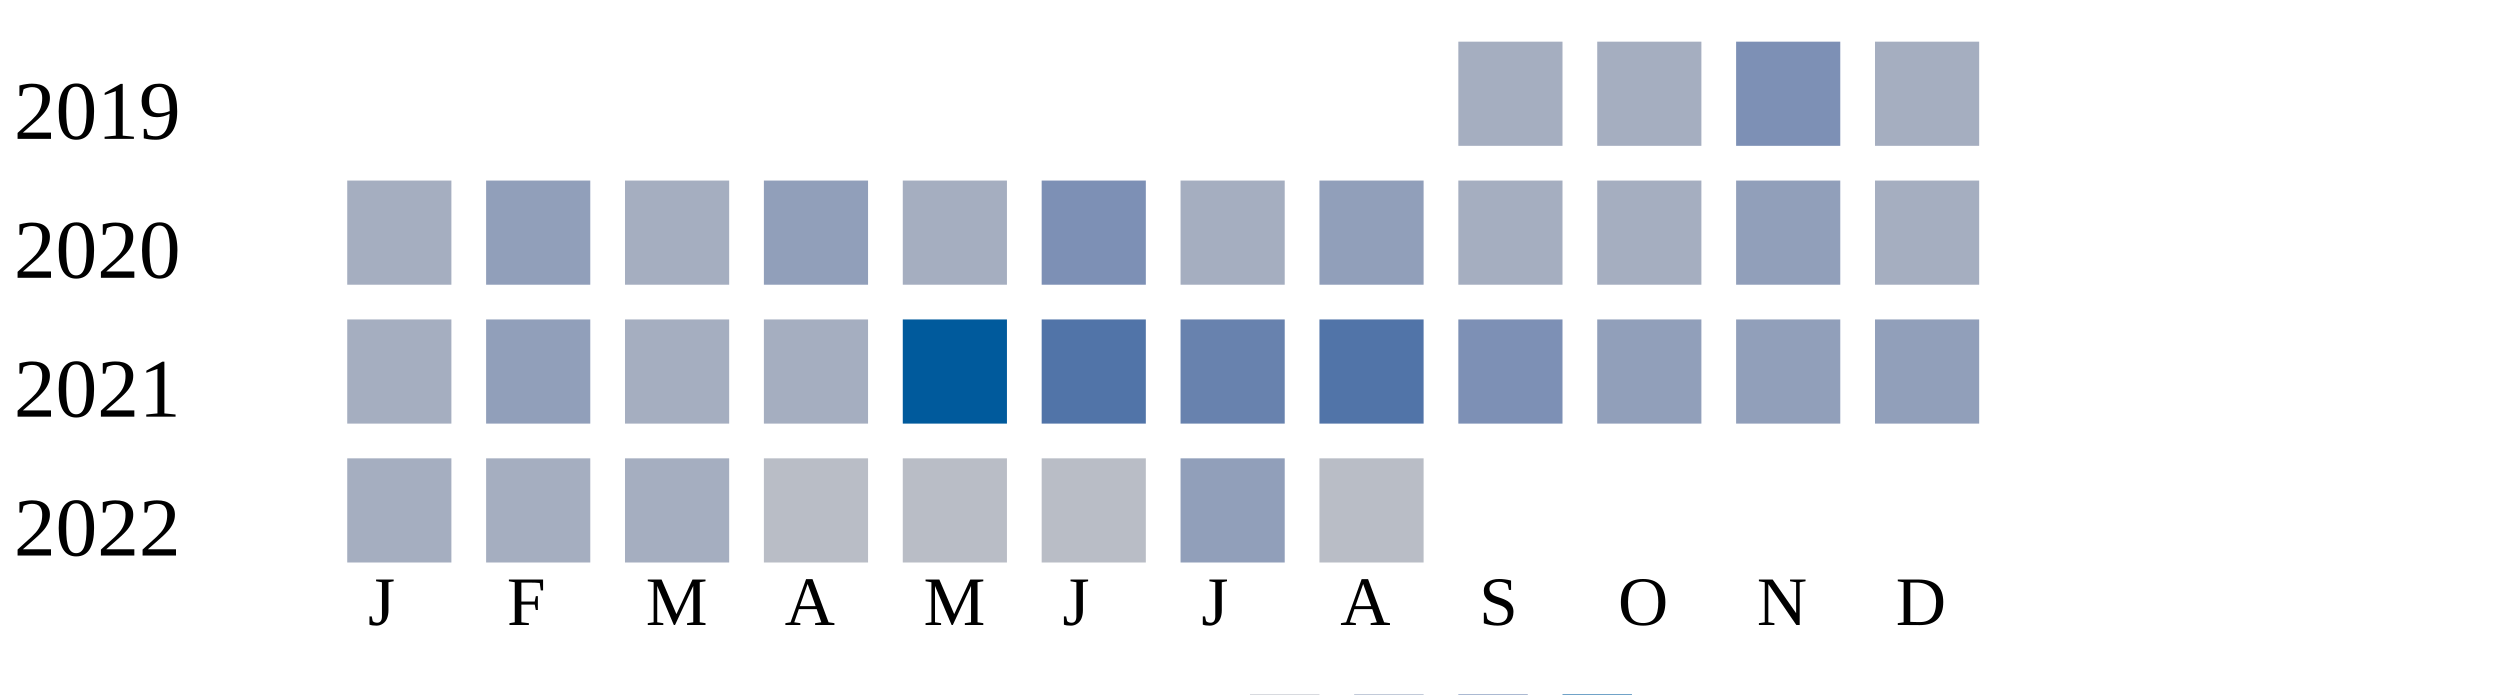
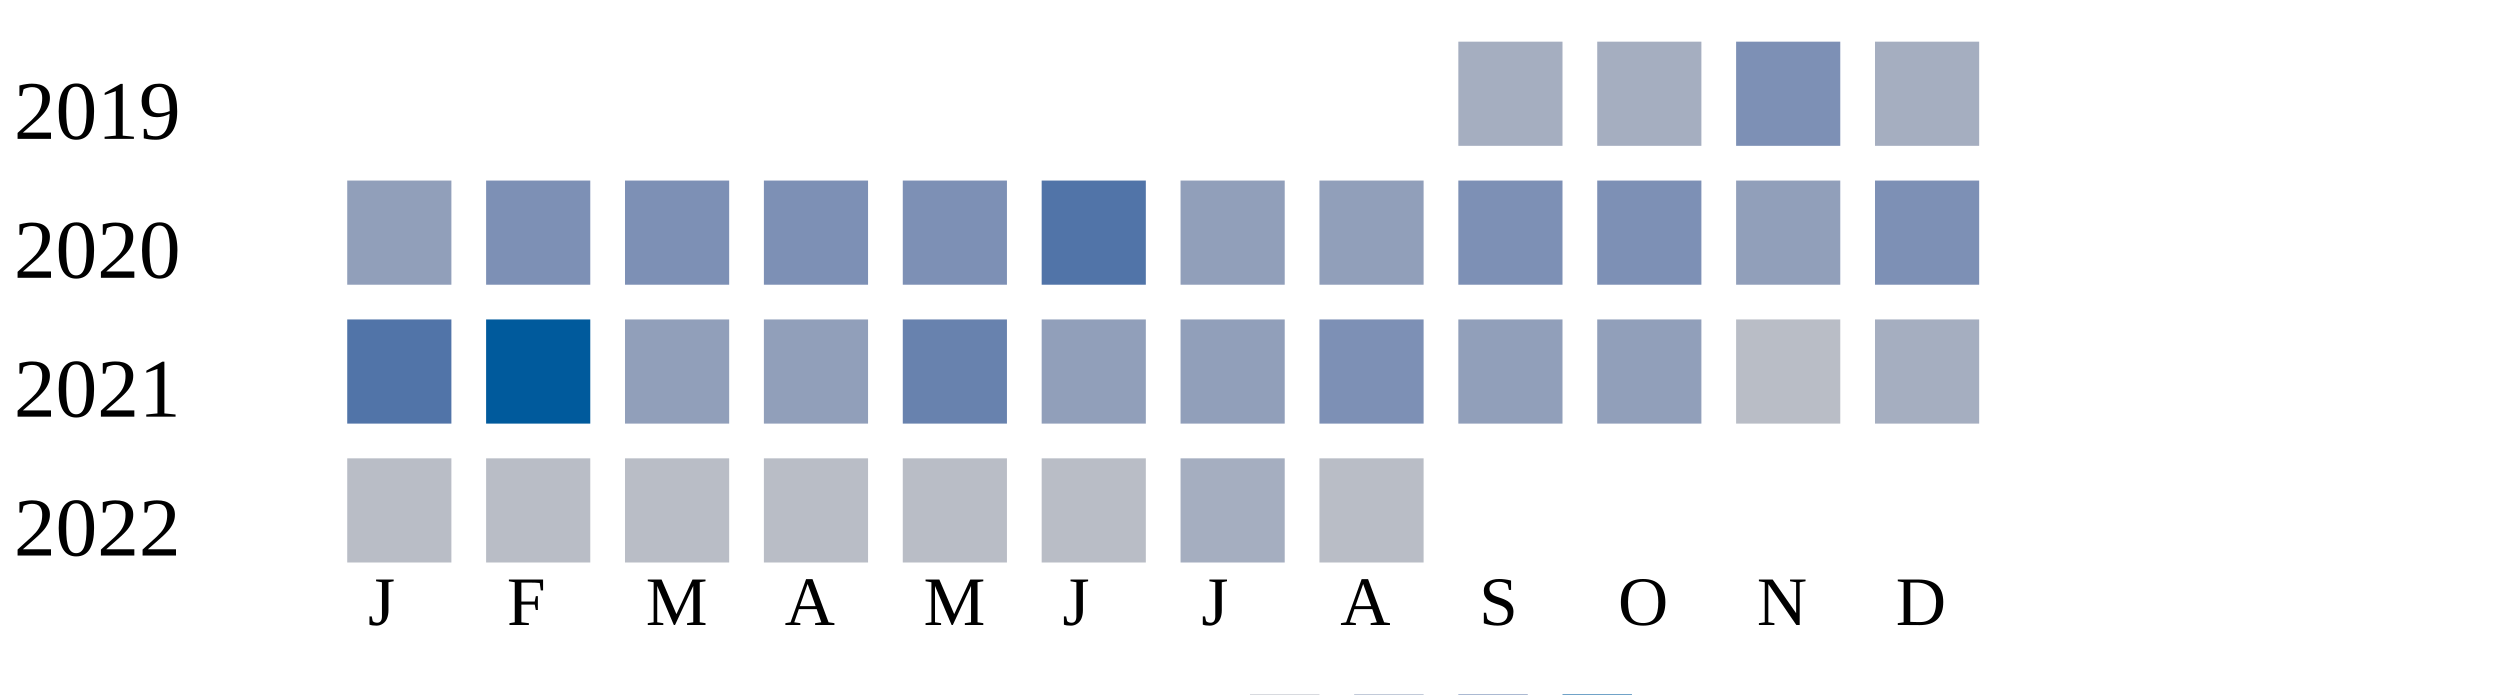
<svg xmlns="http://www.w3.org/2000/svg" width="360" height="100">
  <g transform="translate(0 0)">
    <text x="2" y="20">2019</text>
    <rect x="210" y="6" width="15" height="15" fill="#a5aec0" />
    <rect x="230" y="6" width="15" height="15" fill="#a5aec0" />
    <rect x="250" y="6" width="15" height="15" fill="#7d90b5" />
    <rect x="270" y="6" width="15" height="15" fill="#a5aec0" />
  </g>
  <g transform="translate(0 20)">
    <text x="2" y="20">2020</text>
-     <rect x="50" y="6" width="15" height="15" fill="#a5aec0" />
-     <rect x="70" y="6" width="15" height="15" fill="#919fba" />
-     <rect x="90" y="6" width="15" height="15" fill="#a5aec0" />
-     <rect x="110" y="6" width="15" height="15" fill="#919fba" />
-     <rect x="130" y="6" width="15" height="15" fill="#a5aec0" />
-     <rect x="150" y="6" width="15" height="15" fill="#7d90b5" />
-     <rect x="170" y="6" width="15" height="15" fill="#a5aec0" />
+     <rect x="50" y="6" width="15" height="15" fill="#919fba" />
+     <rect x="70" y="6" width="15" height="15" fill="#7d90b5" />
+     <rect x="90" y="6" width="15" height="15" fill="#7d90b5" />
+     <rect x="110" y="6" width="15" height="15" fill="#7d90b5" />
+     <rect x="130" y="6" width="15" height="15" fill="#7d90b5" />
+     <rect x="150" y="6" width="15" height="15" fill="#5174a8" />
+     <rect x="170" y="6" width="15" height="15" fill="#919fba" />
    <rect x="190" y="6" width="15" height="15" fill="#919fba" />
-     <rect x="210" y="6" width="15" height="15" fill="#a5aec0" />
-     <rect x="230" y="6" width="15" height="15" fill="#a5aec0" />
+     <rect x="210" y="6" width="15" height="15" fill="#7d90b5" />
+     <rect x="230" y="6" width="15" height="15" fill="#7d90b5" />
    <rect x="250" y="6" width="15" height="15" fill="#919fba" />
-     <rect x="270" y="6" width="15" height="15" fill="#a5aec0" />
+     <rect x="270" y="6" width="15" height="15" fill="#7d90b5" />
  </g>
  <g transform="translate(0 40)">
    <text x="2" y="20">2021</text>
-     <rect x="50" y="6" width="15" height="15" fill="#a5aec0" />
-     <rect x="70" y="6" width="15" height="15" fill="#919fba" />
-     <rect x="90" y="6" width="15" height="15" fill="#a5aec0" />
-     <rect x="110" y="6" width="15" height="15" fill="#a5aec0" />
-     <rect x="130" y="6" width="15" height="15" fill="#005a9c" />
-     <rect x="150" y="6" width="15" height="15" fill="#5174a8" />
-     <rect x="170" y="6" width="15" height="15" fill="#6882ae" />
-     <rect x="190" y="6" width="15" height="15" fill="#5174a8" />
-     <rect x="210" y="6" width="15" height="15" fill="#7d90b5" />
+     <rect x="50" y="6" width="15" height="15" fill="#5174a8" />
+     <rect x="70" y="6" width="15" height="15" fill="#005a9c" />
+     <rect x="90" y="6" width="15" height="15" fill="#919fba" />
+     <rect x="110" y="6" width="15" height="15" fill="#919fba" />
+     <rect x="130" y="6" width="15" height="15" fill="#6882ae" />
+     <rect x="150" y="6" width="15" height="15" fill="#919fba" />
+     <rect x="170" y="6" width="15" height="15" fill="#919fba" />
+     <rect x="190" y="6" width="15" height="15" fill="#7d90b5" />
+     <rect x="210" y="6" width="15" height="15" fill="#919fba" />
    <rect x="230" y="6" width="15" height="15" fill="#919fba" />
-     <rect x="250" y="6" width="15" height="15" fill="#919fba" />
-     <rect x="270" y="6" width="15" height="15" fill="#919fba" />
+     <rect x="250" y="6" width="15" height="15" fill="#b9bdc6" />
+     <rect x="270" y="6" width="15" height="15" fill="#a5aec0" />
  </g>
  <g transform="translate(0 60)">
    <text x="2" y="20">2022</text>
-     <rect x="50" y="6" width="15" height="15" fill="#a5aec0" />
-     <rect x="70" y="6" width="15" height="15" fill="#a5aec0" />
-     <rect x="90" y="6" width="15" height="15" fill="#a5aec0" />
+     <rect x="50" y="6" width="15" height="15" fill="#b9bdc6" />
+     <rect x="70" y="6" width="15" height="15" fill="#b9bdc6" />
+     <rect x="90" y="6" width="15" height="15" fill="#b9bdc6" />
    <rect x="110" y="6" width="15" height="15" fill="#b9bdc6" />
    <rect x="130" y="6" width="15" height="15" fill="#b9bdc6" />
    <rect x="150" y="6" width="15" height="15" fill="#b9bdc6" />
-     <rect x="170" y="6" width="15" height="15" fill="#919fba" />
+     <rect x="170" y="6" width="15" height="15" fill="#a5aec0" />
    <rect x="190" y="6" width="15" height="15" fill="#b9bdc6" />
  </g>
  <text style="font-size: 10px; text-align: center" x="53" y="90">J</text>
  <text style="font-size: 10px; text-align: center" x="73" y="90">F</text>
  <text style="font-size: 10px; text-align: center" x="93" y="90">M</text>
  <text style="font-size: 10px; text-align: center" x="113" y="90">A</text>
  <text style="font-size: 10px; text-align: center" x="133" y="90">M</text>
  <text style="font-size: 10px; text-align: center" x="153" y="90">J</text>
  <text style="font-size: 10px; text-align: center" x="173" y="90">J</text>
  <text style="font-size: 10px; text-align: center" x="193" y="90">A</text>
  <text style="font-size: 10px; text-align: center" x="213" y="90">S</text>
  <text style="font-size: 10px; text-align: center" x="233" y="90">O</text>
  <text style="font-size: 10px; text-align: center" x="253" y="90">N</text>
  <text style="font-size: 10px; text-align: center" x="273" y="90">D</text>
  <text style="font-size: 10px;" x="155" y="109">Less</text>
  <rect fill="#b9bdc6" width="10" height="10" x="180" y="100" />
  <rect fill="#919fba" width="10" height="10" x="195" y="100" />
  <rect fill="#6882ae" width="10" height="10" x="210" y="100" />
  <rect fill="#005a9c" width="10" height="10" x="225" y="100" />
  <text x="240" y="109" style="font-size: 10px;">More</text>
</svg>
